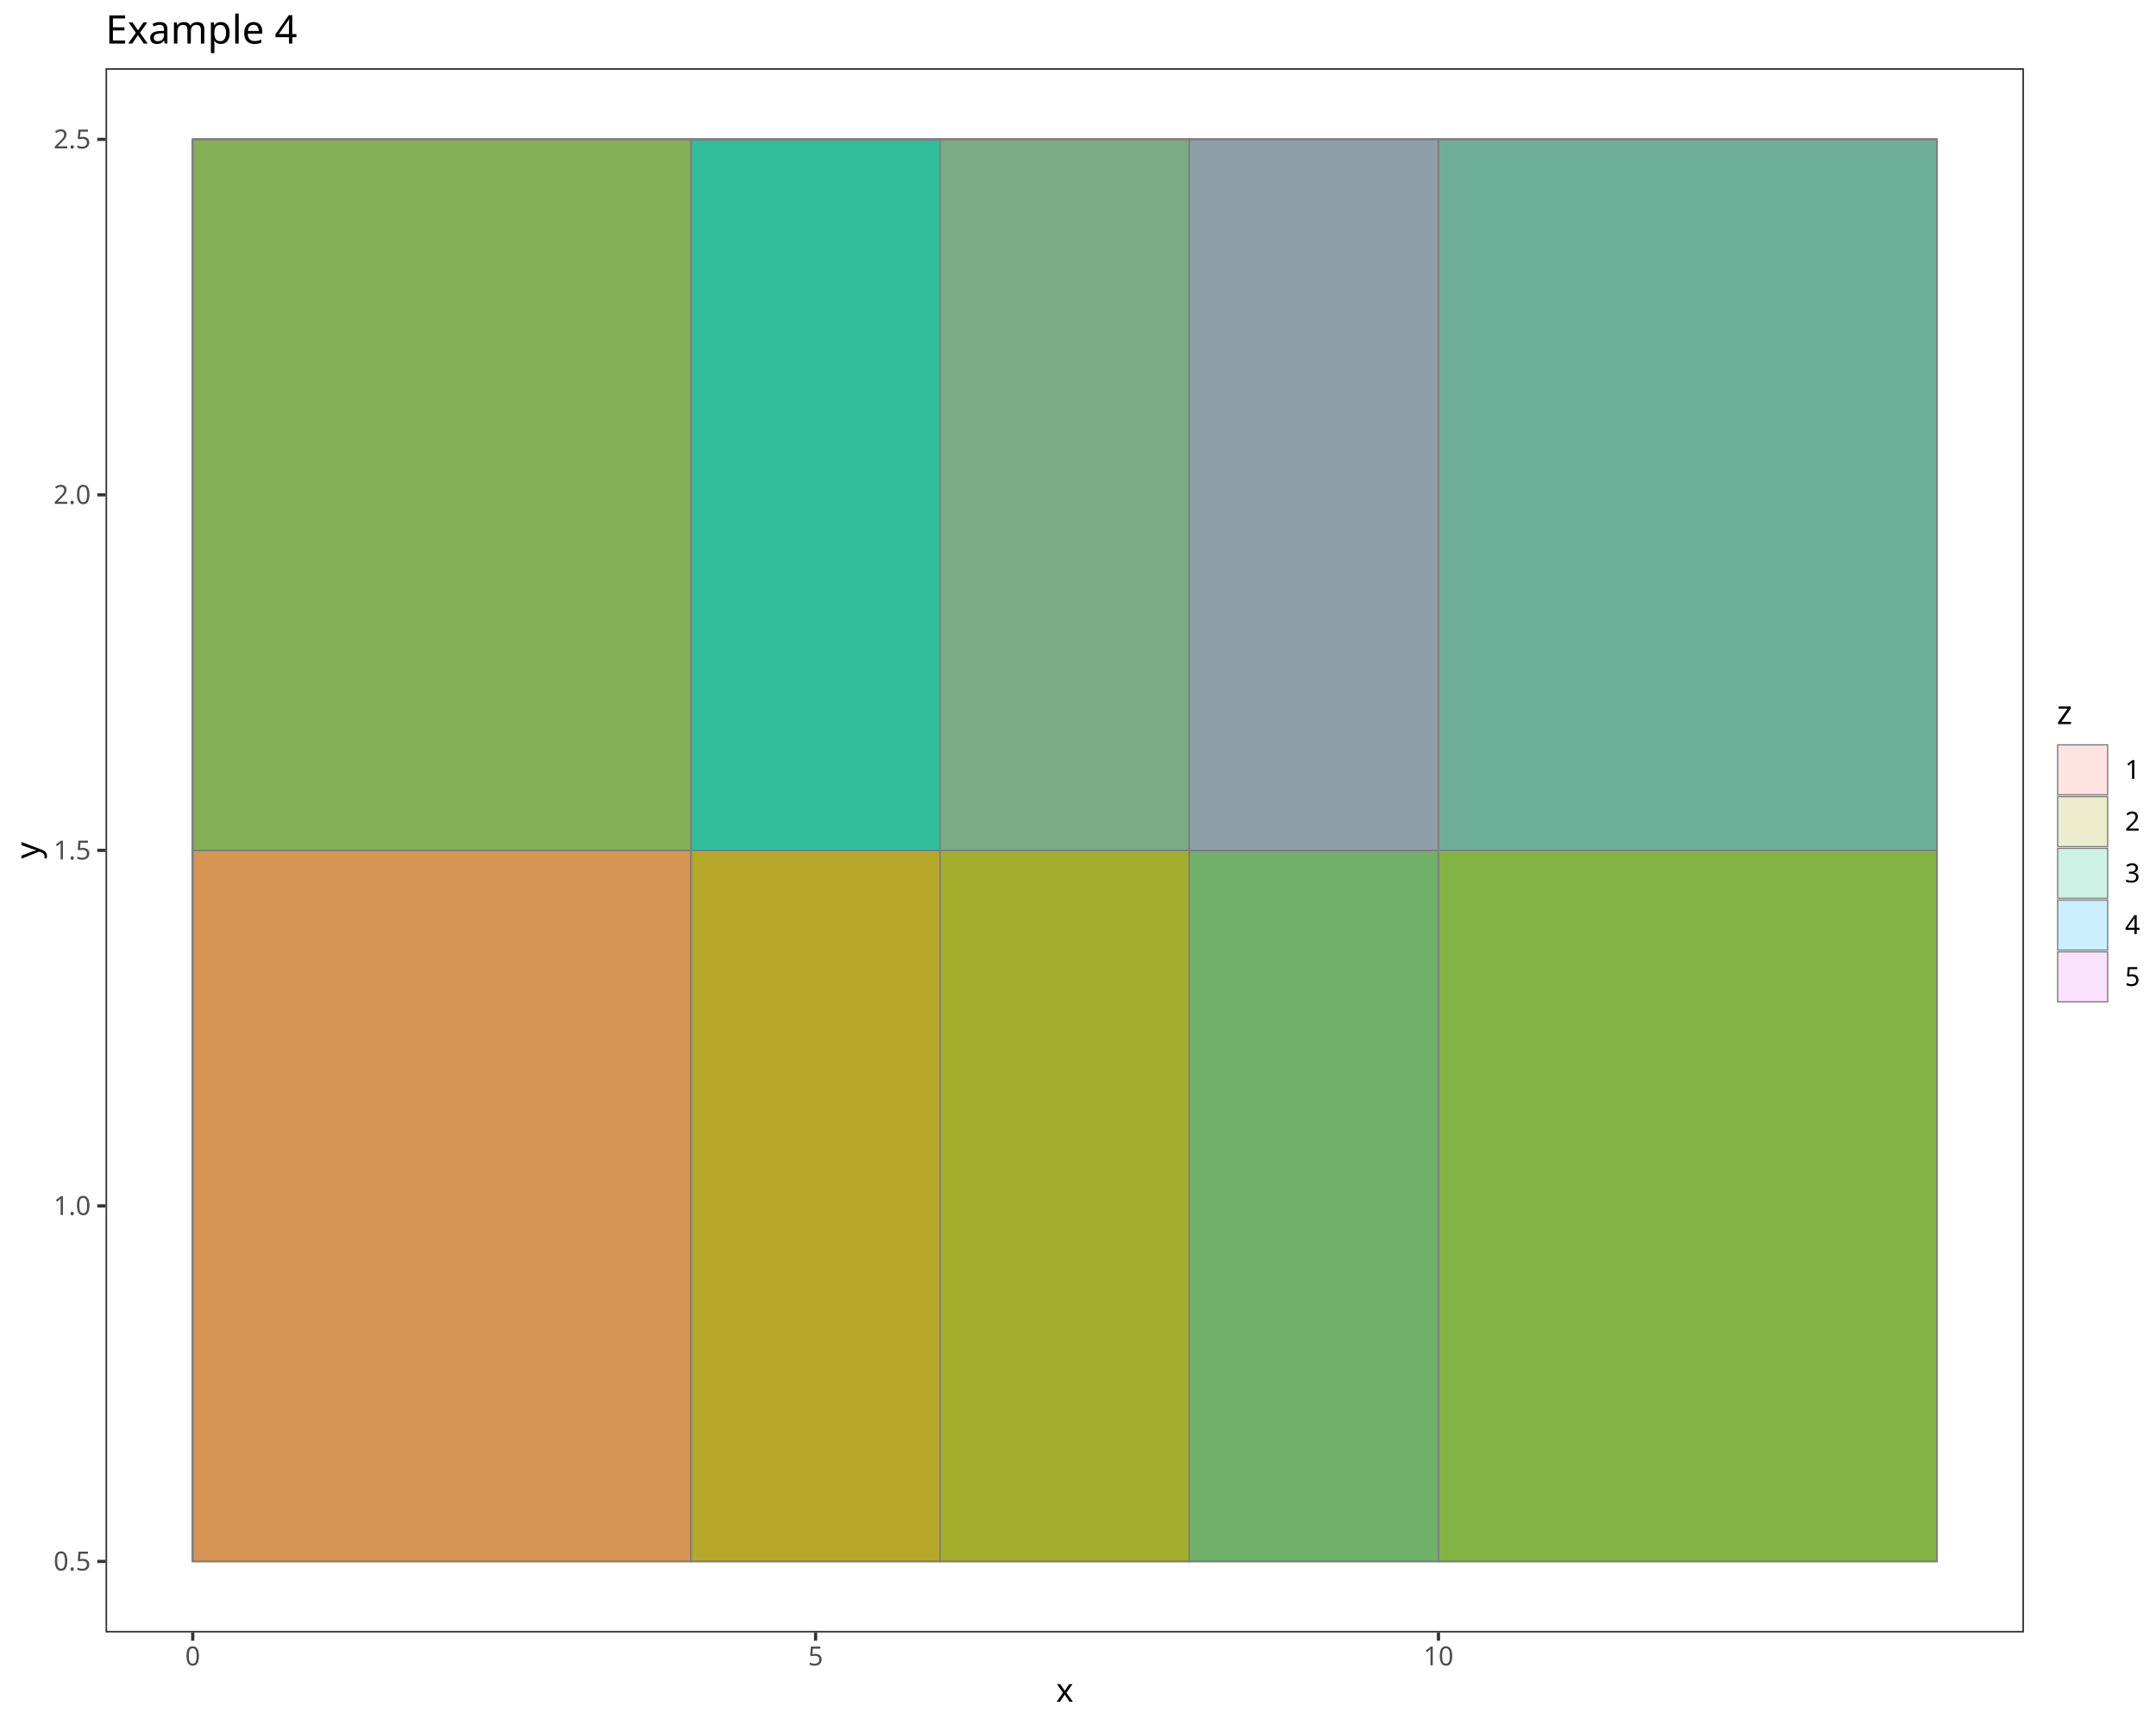
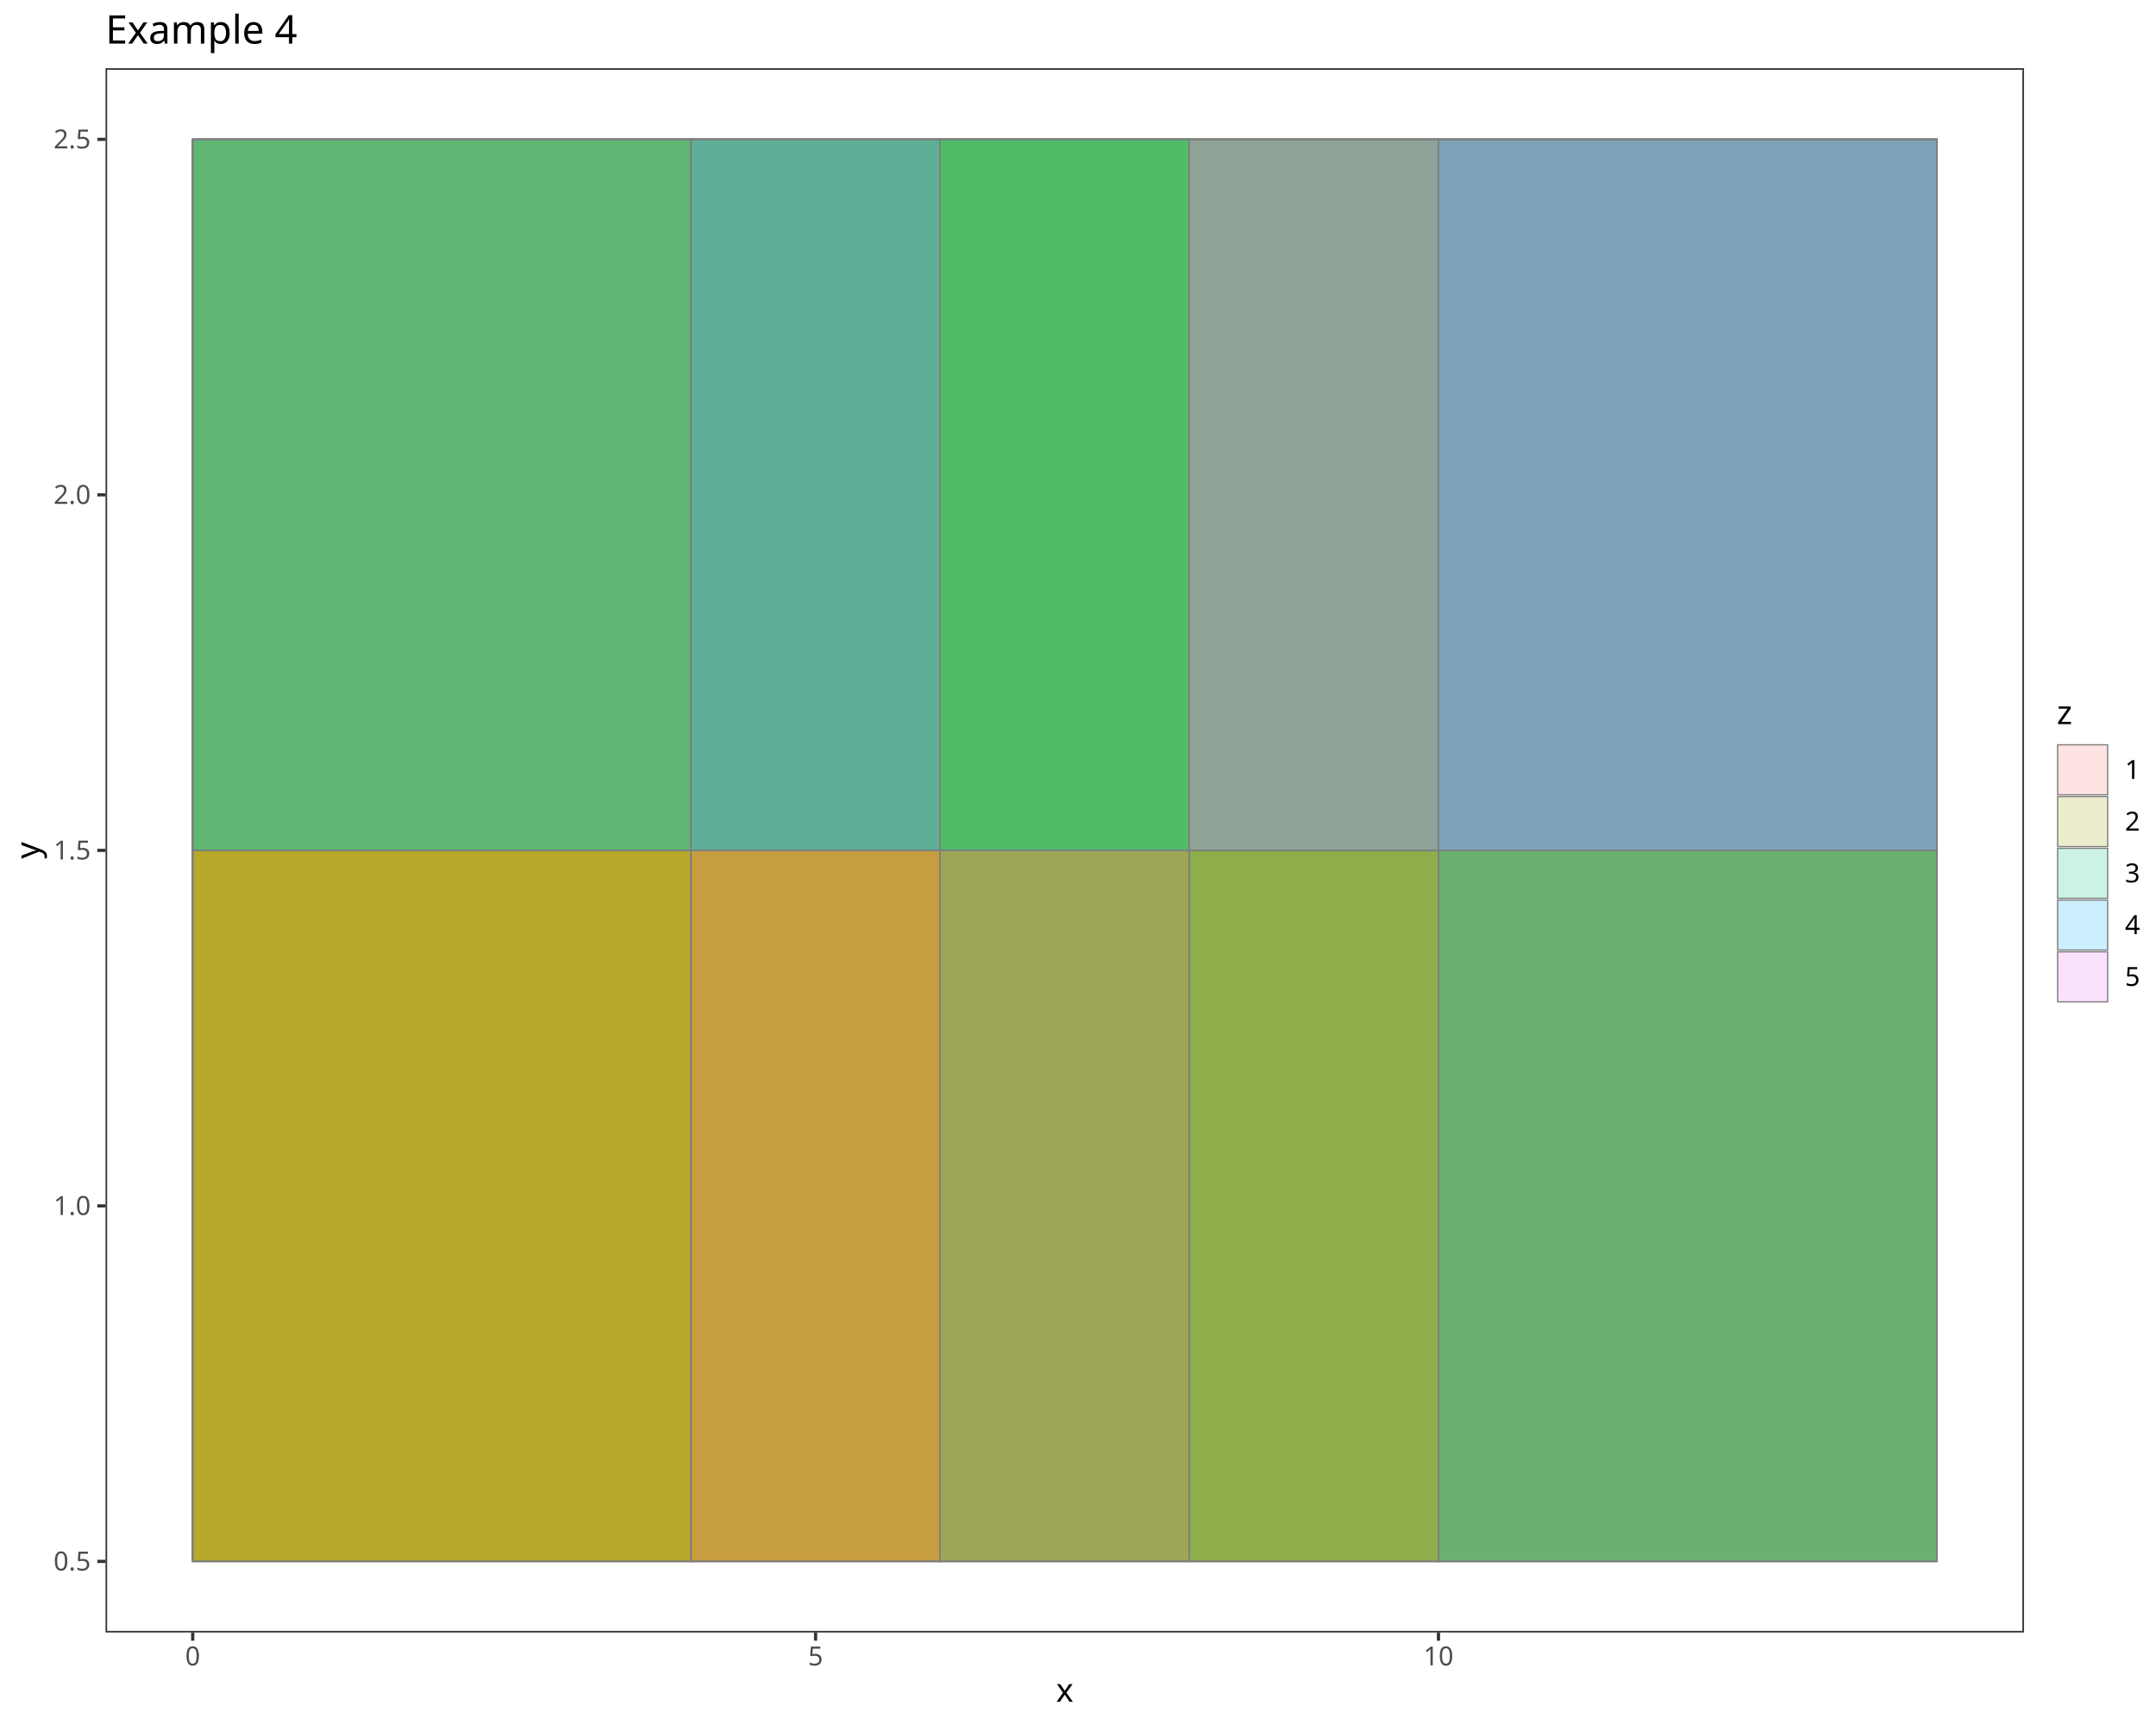
<svg xmlns="http://www.w3.org/2000/svg" class="svglite" data-engine-version="2.0" width="720.00pt" height="576.00pt" viewBox="0 0 720.00 576.00">
  <defs>
    <style type="text/css">
    .svglite line, .svglite polyline, .svglite polygon, .svglite path, .svglite rect, .svglite circle {
      fill: none;
      stroke: #000000;
      stroke-linecap: round;
      stroke-linejoin: round;
      stroke-miterlimit: 10.00;
    }
  </style>
  </defs>
  <rect width="100%" height="100%" style="stroke: none; fill: #FFFFFF;" />
  <defs>
    <clipPath id="cpMC4wMHw3MjAuMDB8MC4wMHw1NzYuMDA=">
      <rect x="0.00" y="0.00" width="720.00" height="576.00" />
    </clipPath>
  </defs>
  <g clip-path="url(#cpMC4wMHw3MjAuMDB8MC4wMHw1NzYuMDA=)">
    <rect x="0.00" y="0.00" width="720.00" height="576.00" style="stroke-width: 1.07; stroke: #FFFFFF; fill: #FFFFFF;" />
  </g>
  <defs>
    <clipPath id="cpMzUuMjR8Njc1LjkxfDIyLjc4fDU0NS4xMQ==">
      <rect x="35.24" y="22.78" width="640.67" height="522.33" />
    </clipPath>
  </defs>
  <g clip-path="url(#cpMzUuMjR8Njc1LjkxfDIyLjc4fDU0NS4xMQ==)">
    <rect x="35.24" y="22.78" width="640.67" height="522.33" style="stroke-width: 1.07; stroke: none; fill: #FFFFFF;" />
+     <rect x="64.36" y="283.95" width="166.41" height="237.42" style="stroke-width: 0.43; stroke: #7F7F7F; stroke-linecap: butt; stroke-linejoin: miter; fill: #F8766D; fill-opacity: 0.20;" />
+     <rect x="64.36" y="283.95" width="166.41" height="237.42" style="stroke-width: 0.43; stroke: #7F7F7F; stroke-linecap: butt; stroke-linejoin: miter; fill: #A3A500; fill-opacity: 0.20;" />
+     <rect x="64.36" y="283.95" width="166.41" height="237.42" style="stroke-width: 0.43; stroke: #7F7F7F; stroke-linecap: butt; stroke-linejoin: miter; fill: #A3A500; fill-opacity: 0.20;" />
+     <rect x="64.36" y="283.95" width="166.41" height="237.42" style="stroke-width: 0.43; stroke: #7F7F7F; stroke-linecap: butt; stroke-linejoin: miter; fill: #A3A500; fill-opacity: 0.20;" />
+     <rect x="64.36" y="283.95" width="166.41" height="237.42" style="stroke-width: 0.43; stroke: #7F7F7F; stroke-linecap: butt; stroke-linejoin: miter; fill: #A3A500; fill-opacity: 0.20;" />
+     <rect x="64.36" y="283.95" width="166.41" height="237.42" style="stroke-width: 0.43; stroke: #7F7F7F; stroke-linecap: butt; stroke-linejoin: miter; fill: #A3A500; fill-opacity: 0.20;" />
    <rect x="64.36" y="283.95" width="166.41" height="237.42" style="stroke-width: 0.43; stroke: #7F7F7F; stroke-linecap: butt; stroke-linejoin: miter; fill: #A3A500; fill-opacity: 0.20;" />
    <rect x="64.36" y="283.95" width="166.41" height="237.42" style="stroke-width: 0.43; stroke: #7F7F7F; stroke-linecap: butt; stroke-linejoin: miter; fill: #F8766D; fill-opacity: 0.20;" />
    <rect x="64.36" y="283.95" width="166.41" height="237.42" style="stroke-width: 0.43; stroke: #7F7F7F; stroke-linecap: butt; stroke-linejoin: miter; fill: #A3A500; fill-opacity: 0.20;" />
-     <rect x="64.36" y="283.95" width="166.41" height="237.42" style="stroke-width: 0.43; stroke: #7F7F7F; stroke-linecap: butt; stroke-linejoin: miter; fill: #F8766D; fill-opacity: 0.20;" />
-     <rect x="64.36" y="283.95" width="166.41" height="237.42" style="stroke-width: 0.43; stroke: #7F7F7F; stroke-linecap: butt; stroke-linejoin: miter; fill: #F8766D; fill-opacity: 0.20;" />
-     <rect x="64.36" y="283.95" width="166.41" height="237.42" style="stroke-width: 0.43; stroke: #7F7F7F; stroke-linecap: butt; stroke-linejoin: miter; fill: #F8766D; fill-opacity: 0.20;" />
    <rect x="64.36" y="283.95" width="166.41" height="237.42" style="stroke-width: 0.43; stroke: #7F7F7F; stroke-linecap: butt; stroke-linejoin: miter; fill: #A3A500; fill-opacity: 0.20;" />
-     <rect x="64.36" y="283.95" width="166.41" height="237.42" style="stroke-width: 0.43; stroke: #7F7F7F; stroke-linecap: butt; stroke-linejoin: miter; fill: #F8766D; fill-opacity: 0.20;" />
-     <rect x="64.36" y="283.95" width="166.41" height="237.42" style="stroke-width: 0.43; stroke: #7F7F7F; stroke-linecap: butt; stroke-linejoin: miter; fill: #F8766D; fill-opacity: 0.20;" />
-     <rect x="64.36" y="283.95" width="166.41" height="237.42" style="stroke-width: 0.43; stroke: #7F7F7F; stroke-linecap: butt; stroke-linejoin: miter; fill: #A3A500; fill-opacity: 0.20;" />
+     <rect x="230.77" y="283.95" width="83.20" height="237.42" style="stroke-width: 0.43; stroke: #7F7F7F; stroke-linecap: butt; stroke-linejoin: miter; fill: #F8766D; fill-opacity: 0.20;" />
    <rect x="230.77" y="283.95" width="83.20" height="237.42" style="stroke-width: 0.43; stroke: #7F7F7F; stroke-linecap: butt; stroke-linejoin: miter; fill: #A3A500; fill-opacity: 0.20;" />
    <rect x="230.77" y="283.95" width="83.20" height="237.42" style="stroke-width: 0.43; stroke: #7F7F7F; stroke-linecap: butt; stroke-linejoin: miter; fill: #F8766D; fill-opacity: 0.20;" />
    <rect x="230.77" y="283.95" width="83.20" height="237.42" style="stroke-width: 0.43; stroke: #7F7F7F; stroke-linecap: butt; stroke-linejoin: miter; fill: #F8766D; fill-opacity: 0.20;" />
    <rect x="230.77" y="283.95" width="83.20" height="237.42" style="stroke-width: 0.43; stroke: #7F7F7F; stroke-linecap: butt; stroke-linejoin: miter; fill: #F8766D; fill-opacity: 0.20;" />
    <rect x="230.77" y="283.95" width="83.20" height="237.42" style="stroke-width: 0.43; stroke: #7F7F7F; stroke-linecap: butt; stroke-linejoin: miter; fill: #A3A500; fill-opacity: 0.20;" />
    <rect x="230.77" y="283.95" width="83.20" height="237.42" style="stroke-width: 0.43; stroke: #7F7F7F; stroke-linecap: butt; stroke-linejoin: miter; fill: #A3A500; fill-opacity: 0.20;" />
    <rect x="230.77" y="283.95" width="83.20" height="237.42" style="stroke-width: 0.43; stroke: #7F7F7F; stroke-linecap: butt; stroke-linejoin: miter; fill: #A3A500; fill-opacity: 0.20;" />
+     <rect x="230.77" y="283.95" width="83.20" height="237.42" style="stroke-width: 0.43; stroke: #7F7F7F; stroke-linecap: butt; stroke-linejoin: miter; fill: #F8766D; fill-opacity: 0.20;" />
    <rect x="230.77" y="283.95" width="83.20" height="237.42" style="stroke-width: 0.43; stroke: #7F7F7F; stroke-linecap: butt; stroke-linejoin: miter; fill: #A3A500; fill-opacity: 0.20;" />
-     <rect x="230.77" y="283.95" width="83.20" height="237.42" style="stroke-width: 0.43; stroke: #7F7F7F; stroke-linecap: butt; stroke-linejoin: miter; fill: #A3A500; fill-opacity: 0.20;" />
-     <rect x="230.77" y="283.95" width="83.20" height="237.42" style="stroke-width: 0.43; stroke: #7F7F7F; stroke-linecap: butt; stroke-linejoin: miter; fill: #A3A500; fill-opacity: 0.20;" />
+     <rect x="313.97" y="283.95" width="83.20" height="237.42" style="stroke-width: 0.43; stroke: #7F7F7F; stroke-linecap: butt; stroke-linejoin: miter; fill: #F8766D; fill-opacity: 0.20;" />
+     <rect x="313.97" y="283.95" width="83.20" height="237.42" style="stroke-width: 0.43; stroke: #7F7F7F; stroke-linecap: butt; stroke-linejoin: miter; fill: #F8766D; fill-opacity: 0.20;" />
+     <rect x="313.97" y="283.95" width="83.20" height="237.42" style="stroke-width: 0.43; stroke: #7F7F7F; stroke-linecap: butt; stroke-linejoin: miter; fill: #F8766D; fill-opacity: 0.20;" />
    <rect x="313.97" y="283.95" width="83.20" height="237.42" style="stroke-width: 0.43; stroke: #7F7F7F; stroke-linecap: butt; stroke-linejoin: miter; fill: #A3A500; fill-opacity: 0.20;" />
+     <rect x="313.97" y="283.95" width="83.20" height="237.42" style="stroke-width: 0.43; stroke: #7F7F7F; stroke-linecap: butt; stroke-linejoin: miter; fill: #00BF7D; fill-opacity: 0.20;" />
+     <rect x="313.97" y="283.95" width="83.20" height="237.42" style="stroke-width: 0.43; stroke: #7F7F7F; stroke-linecap: butt; stroke-linejoin: miter; fill: #F8766D; fill-opacity: 0.20;" />
+     <rect x="313.97" y="283.95" width="83.20" height="237.42" style="stroke-width: 0.43; stroke: #7F7F7F; stroke-linecap: butt; stroke-linejoin: miter; fill: #F8766D; fill-opacity: 0.20;" />
    <rect x="313.97" y="283.95" width="83.20" height="237.42" style="stroke-width: 0.43; stroke: #7F7F7F; stroke-linecap: butt; stroke-linejoin: miter; fill: #A3A500; fill-opacity: 0.20;" />
-     <rect x="313.97" y="283.95" width="83.20" height="237.42" style="stroke-width: 0.43; stroke: #7F7F7F; stroke-linecap: butt; stroke-linejoin: miter; fill: #A3A500; fill-opacity: 0.20;" />
-     <rect x="313.97" y="283.95" width="83.20" height="237.42" style="stroke-width: 0.43; stroke: #7F7F7F; stroke-linecap: butt; stroke-linejoin: miter; fill: #A3A500; fill-opacity: 0.20;" />
-     <rect x="313.97" y="283.95" width="83.20" height="237.42" style="stroke-width: 0.43; stroke: #7F7F7F; stroke-linecap: butt; stroke-linejoin: miter; fill: #F8766D; fill-opacity: 0.20;" />
    <rect x="313.97" y="283.95" width="83.20" height="237.42" style="stroke-width: 0.43; stroke: #7F7F7F; stroke-linecap: butt; stroke-linejoin: miter; fill: #00BF7D; fill-opacity: 0.20;" />
    <rect x="313.97" y="283.95" width="83.20" height="237.42" style="stroke-width: 0.43; stroke: #7F7F7F; stroke-linecap: butt; stroke-linejoin: miter; fill: #A3A500; fill-opacity: 0.20;" />
-     <rect x="313.97" y="283.95" width="83.20" height="237.42" style="stroke-width: 0.43; stroke: #7F7F7F; stroke-linecap: butt; stroke-linejoin: miter; fill: #A3A500; fill-opacity: 0.20;" />
-     <rect x="313.97" y="283.95" width="83.20" height="237.42" style="stroke-width: 0.43; stroke: #7F7F7F; stroke-linecap: butt; stroke-linejoin: miter; fill: #A3A500; fill-opacity: 0.20;" />
-     <rect x="313.97" y="283.95" width="83.20" height="237.42" style="stroke-width: 0.43; stroke: #7F7F7F; stroke-linecap: butt; stroke-linejoin: miter; fill: #A3A500; fill-opacity: 0.20;" />
+     <rect x="397.17" y="283.95" width="83.20" height="237.42" style="stroke-width: 0.43; stroke: #7F7F7F; stroke-linecap: butt; stroke-linejoin: miter; fill: #A3A500; fill-opacity: 0.20;" />
    <rect x="397.17" y="283.95" width="83.20" height="237.42" style="stroke-width: 0.43; stroke: #7F7F7F; stroke-linecap: butt; stroke-linejoin: miter; fill: #F8766D; fill-opacity: 0.20;" />
-     <rect x="397.17" y="283.95" width="83.20" height="237.42" style="stroke-width: 0.43; stroke: #7F7F7F; stroke-linecap: butt; stroke-linejoin: miter; fill: #00BF7D; fill-opacity: 0.20;" />
-     <rect x="397.17" y="283.95" width="83.20" height="237.42" style="stroke-width: 0.43; stroke: #7F7F7F; stroke-linecap: butt; stroke-linejoin: miter; fill: #A3A500; fill-opacity: 0.20;" />
-     <rect x="397.17" y="283.95" width="83.20" height="237.42" style="stroke-width: 0.43; stroke: #7F7F7F; stroke-linecap: butt; stroke-linejoin: miter; fill: #A3A500; fill-opacity: 0.20;" />
    <rect x="397.17" y="283.95" width="83.20" height="237.42" style="stroke-width: 0.43; stroke: #7F7F7F; stroke-linecap: butt; stroke-linejoin: miter; fill: #A3A500; fill-opacity: 0.20;" />
    <rect x="397.17" y="283.95" width="83.20" height="237.42" style="stroke-width: 0.43; stroke: #7F7F7F; stroke-linecap: butt; stroke-linejoin: miter; fill: #A3A500; fill-opacity: 0.20;" />
    <rect x="397.17" y="283.95" width="83.20" height="237.42" style="stroke-width: 0.43; stroke: #7F7F7F; stroke-linecap: butt; stroke-linejoin: miter; fill: #00BF7D; fill-opacity: 0.20;" />
    <rect x="397.17" y="283.95" width="83.20" height="237.42" style="stroke-width: 0.43; stroke: #7F7F7F; stroke-linecap: butt; stroke-linejoin: miter; fill: #00BF7D; fill-opacity: 0.20;" />
+     <rect x="397.17" y="283.95" width="83.20" height="237.42" style="stroke-width: 0.43; stroke: #7F7F7F; stroke-linecap: butt; stroke-linejoin: miter; fill: #00BF7D; fill-opacity: 0.20;" />
    <rect x="397.17" y="283.95" width="83.20" height="237.42" style="stroke-width: 0.43; stroke: #7F7F7F; stroke-linecap: butt; stroke-linejoin: miter; fill: #F8766D; fill-opacity: 0.20;" />
-     <rect x="397.17" y="283.95" width="83.20" height="237.42" style="stroke-width: 0.43; stroke: #7F7F7F; stroke-linecap: butt; stroke-linejoin: miter; fill: #00BF7D; fill-opacity: 0.20;" />
+     <rect x="397.17" y="283.95" width="83.20" height="237.42" style="stroke-width: 0.43; stroke: #7F7F7F; stroke-linecap: butt; stroke-linejoin: miter; fill: #A3A500; fill-opacity: 0.20;" />
+     <rect x="397.17" y="283.95" width="83.20" height="237.42" style="stroke-width: 0.43; stroke: #7F7F7F; stroke-linecap: butt; stroke-linejoin: miter; fill: #A3A500; fill-opacity: 0.20;" />
    <rect x="480.38" y="283.95" width="166.41" height="237.42" style="stroke-width: 0.43; stroke: #7F7F7F; stroke-linecap: butt; stroke-linejoin: miter; fill: #00BF7D; fill-opacity: 0.20;" />
+     <rect x="480.38" y="283.95" width="166.41" height="237.42" style="stroke-width: 0.43; stroke: #7F7F7F; stroke-linecap: butt; stroke-linejoin: miter; fill: #A3A500; fill-opacity: 0.20;" />
+     <rect x="480.38" y="283.95" width="166.41" height="237.42" style="stroke-width: 0.43; stroke: #7F7F7F; stroke-linecap: butt; stroke-linejoin: miter; fill: #F8766D; fill-opacity: 0.20;" />
+     <rect x="480.38" y="283.95" width="166.41" height="237.42" style="stroke-width: 0.43; stroke: #7F7F7F; stroke-linecap: butt; stroke-linejoin: miter; fill: #00BF7D; fill-opacity: 0.20;" />
+     <rect x="480.38" y="283.95" width="166.41" height="237.42" style="stroke-width: 0.43; stroke: #7F7F7F; stroke-linecap: butt; stroke-linejoin: miter; fill: #A3A500; fill-opacity: 0.20;" />
+     <rect x="480.38" y="283.95" width="166.41" height="237.42" style="stroke-width: 0.43; stroke: #7F7F7F; stroke-linecap: butt; stroke-linejoin: miter; fill: #A3A500; fill-opacity: 0.20;" />
    <rect x="480.38" y="283.95" width="166.41" height="237.42" style="stroke-width: 0.43; stroke: #7F7F7F; stroke-linecap: butt; stroke-linejoin: miter; fill: #00BF7D; fill-opacity: 0.20;" />
    <rect x="480.38" y="283.95" width="166.41" height="237.42" style="stroke-width: 0.43; stroke: #7F7F7F; stroke-linecap: butt; stroke-linejoin: miter; fill: #00BF7D; fill-opacity: 0.20;" />
    <rect x="480.38" y="283.95" width="166.41" height="237.42" style="stroke-width: 0.43; stroke: #7F7F7F; stroke-linecap: butt; stroke-linejoin: miter; fill: #F8766D; fill-opacity: 0.20;" />
    <rect x="480.38" y="283.95" width="166.41" height="237.42" style="stroke-width: 0.43; stroke: #7F7F7F; stroke-linecap: butt; stroke-linejoin: miter; fill: #00BF7D; fill-opacity: 0.20;" />
-     <rect x="480.38" y="283.95" width="166.41" height="237.42" style="stroke-width: 0.43; stroke: #7F7F7F; stroke-linecap: butt; stroke-linejoin: miter; fill: #A3A500; fill-opacity: 0.20;" />
-     <rect x="480.38" y="283.95" width="166.41" height="237.42" style="stroke-width: 0.43; stroke: #7F7F7F; stroke-linecap: butt; stroke-linejoin: miter; fill: #00BF7D; fill-opacity: 0.20;" />
-     <rect x="480.38" y="283.95" width="166.41" height="237.42" style="stroke-width: 0.43; stroke: #7F7F7F; stroke-linecap: butt; stroke-linejoin: miter; fill: #A3A500; fill-opacity: 0.20;" />
-     <rect x="480.38" y="283.95" width="166.41" height="237.42" style="stroke-width: 0.43; stroke: #7F7F7F; stroke-linecap: butt; stroke-linejoin: miter; fill: #A3A500; fill-opacity: 0.20;" />
-     <rect x="480.38" y="283.95" width="166.41" height="237.42" style="stroke-width: 0.43; stroke: #7F7F7F; stroke-linecap: butt; stroke-linejoin: miter; fill: #A3A500; fill-opacity: 0.20;" />
-     <rect x="64.36" y="46.53" width="166.41" height="237.42" style="stroke-width: 0.43; stroke: #7F7F7F; stroke-linecap: butt; stroke-linejoin: miter; fill: #00BF7D; fill-opacity: 0.20;" />
    <rect x="64.36" y="46.53" width="166.41" height="237.42" style="stroke-width: 0.43; stroke: #7F7F7F; stroke-linecap: butt; stroke-linejoin: miter; fill: #A3A500; fill-opacity: 0.20;" />
+     <rect x="64.36" y="46.53" width="166.41" height="237.42" style="stroke-width: 0.43; stroke: #7F7F7F; stroke-linecap: butt; stroke-linejoin: miter; fill: #A3A500; fill-opacity: 0.20;" />
+     <rect x="64.36" y="46.53" width="166.41" height="237.42" style="stroke-width: 0.43; stroke: #7F7F7F; stroke-linecap: butt; stroke-linejoin: miter; fill: #00B0F6; fill-opacity: 0.20;" />
    <rect x="64.36" y="46.53" width="166.41" height="237.42" style="stroke-width: 0.43; stroke: #7F7F7F; stroke-linecap: butt; stroke-linejoin: miter; fill: #00BF7D; fill-opacity: 0.20;" />
    <rect x="64.36" y="46.53" width="166.41" height="237.42" style="stroke-width: 0.43; stroke: #7F7F7F; stroke-linecap: butt; stroke-linejoin: miter; fill: #00BF7D; fill-opacity: 0.20;" />
    <rect x="64.36" y="46.53" width="166.41" height="237.42" style="stroke-width: 0.43; stroke: #7F7F7F; stroke-linecap: butt; stroke-linejoin: miter; fill: #A3A500; fill-opacity: 0.20;" />
    <rect x="64.36" y="46.53" width="166.41" height="237.42" style="stroke-width: 0.43; stroke: #7F7F7F; stroke-linecap: butt; stroke-linejoin: miter; fill: #00BF7D; fill-opacity: 0.20;" />
    <rect x="64.36" y="46.53" width="166.41" height="237.42" style="stroke-width: 0.43; stroke: #7F7F7F; stroke-linecap: butt; stroke-linejoin: miter; fill: #A3A500; fill-opacity: 0.20;" />
-     <rect x="64.36" y="46.53" width="166.41" height="237.42" style="stroke-width: 0.43; stroke: #7F7F7F; stroke-linecap: butt; stroke-linejoin: miter; fill: #00BF7D; fill-opacity: 0.20;" />
-     <rect x="64.36" y="46.53" width="166.41" height="237.42" style="stroke-width: 0.43; stroke: #7F7F7F; stroke-linecap: butt; stroke-linejoin: miter; fill: #F8766D; fill-opacity: 0.20;" />
    <rect x="64.36" y="46.53" width="166.41" height="237.42" style="stroke-width: 0.43; stroke: #7F7F7F; stroke-linecap: butt; stroke-linejoin: miter; fill: #A3A500; fill-opacity: 0.20;" />
+     <rect x="64.36" y="46.53" width="166.41" height="237.42" style="stroke-width: 0.43; stroke: #7F7F7F; stroke-linecap: butt; stroke-linejoin: miter; fill: #00B0F6; fill-opacity: 0.20;" />
    <rect x="230.77" y="46.53" width="83.20" height="237.42" style="stroke-width: 0.43; stroke: #7F7F7F; stroke-linecap: butt; stroke-linejoin: miter; fill: #00B0F6; fill-opacity: 0.20;" />
+     <rect x="230.77" y="46.53" width="83.20" height="237.42" style="stroke-width: 0.43; stroke: #7F7F7F; stroke-linecap: butt; stroke-linejoin: miter; fill: #A3A500; fill-opacity: 0.20;" />
+     <rect x="230.77" y="46.53" width="83.20" height="237.42" style="stroke-width: 0.43; stroke: #7F7F7F; stroke-linecap: butt; stroke-linejoin: miter; fill: #A3A500; fill-opacity: 0.20;" />
    <rect x="230.77" y="46.53" width="83.20" height="237.42" style="stroke-width: 0.43; stroke: #7F7F7F; stroke-linecap: butt; stroke-linejoin: miter; fill: #00BF7D; fill-opacity: 0.20;" />
-     <rect x="230.77" y="46.53" width="83.20" height="237.42" style="stroke-width: 0.43; stroke: #7F7F7F; stroke-linecap: butt; stroke-linejoin: miter; fill: #A3A500; fill-opacity: 0.20;" />
+     <rect x="230.77" y="46.53" width="83.20" height="237.42" style="stroke-width: 0.43; stroke: #7F7F7F; stroke-linecap: butt; stroke-linejoin: miter; fill: #F8766D; fill-opacity: 0.20;" />
    <rect x="230.77" y="46.53" width="83.20" height="237.42" style="stroke-width: 0.43; stroke: #7F7F7F; stroke-linecap: butt; stroke-linejoin: miter; fill: #00B0F6; fill-opacity: 0.20;" />
    <rect x="230.77" y="46.53" width="83.20" height="237.42" style="stroke-width: 0.43; stroke: #7F7F7F; stroke-linecap: butt; stroke-linejoin: miter; fill: #00B0F6; fill-opacity: 0.20;" />
    <rect x="230.77" y="46.53" width="83.20" height="237.42" style="stroke-width: 0.43; stroke: #7F7F7F; stroke-linecap: butt; stroke-linejoin: miter; fill: #00BF7D; fill-opacity: 0.20;" />
-     <rect x="230.77" y="46.53" width="83.20" height="237.42" style="stroke-width: 0.43; stroke: #7F7F7F; stroke-linecap: butt; stroke-linejoin: miter; fill: #A3A500; fill-opacity: 0.20;" />
-     <rect x="230.77" y="46.53" width="83.20" height="237.42" style="stroke-width: 0.43; stroke: #7F7F7F; stroke-linecap: butt; stroke-linejoin: miter; fill: #00B0F6; fill-opacity: 0.20;" />
+     <rect x="230.77" y="46.53" width="83.20" height="237.42" style="stroke-width: 0.43; stroke: #7F7F7F; stroke-linecap: butt; stroke-linejoin: miter; fill: #F8766D; fill-opacity: 0.20;" />
    <rect x="230.77" y="46.53" width="83.20" height="237.42" style="stroke-width: 0.43; stroke: #7F7F7F; stroke-linecap: butt; stroke-linejoin: miter; fill: #00BF7D; fill-opacity: 0.20;" />
-     <rect x="230.77" y="46.53" width="83.20" height="237.42" style="stroke-width: 0.43; stroke: #7F7F7F; stroke-linecap: butt; stroke-linejoin: miter; fill: #00BF7D; fill-opacity: 0.20;" />
+     <rect x="313.97" y="46.53" width="83.20" height="237.42" style="stroke-width: 0.43; stroke: #7F7F7F; stroke-linecap: butt; stroke-linejoin: miter; fill: #F8766D; fill-opacity: 0.20;" />
+     <rect x="313.97" y="46.53" width="83.20" height="237.42" style="stroke-width: 0.43; stroke: #7F7F7F; stroke-linecap: butt; stroke-linejoin: miter; fill: #A3A500; fill-opacity: 0.20;" />
    <rect x="313.97" y="46.53" width="83.20" height="237.42" style="stroke-width: 0.43; stroke: #7F7F7F; stroke-linecap: butt; stroke-linejoin: miter; fill: #00BF7D; fill-opacity: 0.20;" />
-     <rect x="313.97" y="46.53" width="83.20" height="237.42" style="stroke-width: 0.43; stroke: #7F7F7F; stroke-linecap: butt; stroke-linejoin: miter; fill: #00B0F6; fill-opacity: 0.20;" />
    <rect x="313.97" y="46.53" width="83.20" height="237.42" style="stroke-width: 0.43; stroke: #7F7F7F; stroke-linecap: butt; stroke-linejoin: miter; fill: #00BF7D; fill-opacity: 0.20;" />
-     <rect x="313.97" y="46.53" width="83.20" height="237.42" style="stroke-width: 0.43; stroke: #7F7F7F; stroke-linecap: butt; stroke-linejoin: miter; fill: #00B0F6; fill-opacity: 0.20;" />
    <rect x="313.97" y="46.53" width="83.20" height="237.42" style="stroke-width: 0.43; stroke: #7F7F7F; stroke-linecap: butt; stroke-linejoin: miter; fill: #A3A500; fill-opacity: 0.20;" />
    <rect x="313.97" y="46.53" width="83.20" height="237.42" style="stroke-width: 0.43; stroke: #7F7F7F; stroke-linecap: butt; stroke-linejoin: miter; fill: #A3A500; fill-opacity: 0.20;" />
-     <rect x="313.97" y="46.53" width="83.20" height="237.42" style="stroke-width: 0.43; stroke: #7F7F7F; stroke-linecap: butt; stroke-linejoin: miter; fill: #00B0F6; fill-opacity: 0.20;" />
-     <rect x="313.97" y="46.53" width="83.20" height="237.42" style="stroke-width: 0.43; stroke: #7F7F7F; stroke-linecap: butt; stroke-linejoin: miter; fill: #00B0F6; fill-opacity: 0.20;" />
-     <rect x="313.97" y="46.53" width="83.20" height="237.42" style="stroke-width: 0.43; stroke: #7F7F7F; stroke-linecap: butt; stroke-linejoin: miter; fill: #F8766D; fill-opacity: 0.20;" />
    <rect x="313.97" y="46.53" width="83.20" height="237.42" style="stroke-width: 0.43; stroke: #7F7F7F; stroke-linecap: butt; stroke-linejoin: miter; fill: #A3A500; fill-opacity: 0.20;" />
-     <rect x="397.17" y="46.53" width="83.20" height="237.42" style="stroke-width: 0.43; stroke: #7F7F7F; stroke-linecap: butt; stroke-linejoin: miter; fill: #A3A500; fill-opacity: 0.20;" />
-     <rect x="397.17" y="46.53" width="83.20" height="237.42" style="stroke-width: 0.43; stroke: #7F7F7F; stroke-linecap: butt; stroke-linejoin: miter; fill: #00BF7D; fill-opacity: 0.20;" />
-     <rect x="397.17" y="46.53" width="83.20" height="237.42" style="stroke-width: 0.43; stroke: #7F7F7F; stroke-linecap: butt; stroke-linejoin: miter; fill: #A3A500; fill-opacity: 0.20;" />
+     <rect x="313.97" y="46.53" width="83.20" height="237.42" style="stroke-width: 0.43; stroke: #7F7F7F; stroke-linecap: butt; stroke-linejoin: miter; fill: #00BF7D; fill-opacity: 0.20;" />
+     <rect x="313.97" y="46.53" width="83.20" height="237.42" style="stroke-width: 0.43; stroke: #7F7F7F; stroke-linecap: butt; stroke-linejoin: miter; fill: #00BF7D; fill-opacity: 0.20;" />
+     <rect x="313.97" y="46.53" width="83.20" height="237.42" style="stroke-width: 0.43; stroke: #7F7F7F; stroke-linecap: butt; stroke-linejoin: miter; fill: #00BF7D; fill-opacity: 0.20;" />
    <rect x="397.17" y="46.53" width="83.20" height="237.42" style="stroke-width: 0.43; stroke: #7F7F7F; stroke-linecap: butt; stroke-linejoin: miter; fill: #E76BF3; fill-opacity: 0.20;" />
    <rect x="397.17" y="46.53" width="83.20" height="237.42" style="stroke-width: 0.43; stroke: #7F7F7F; stroke-linecap: butt; stroke-linejoin: miter; fill: #00BF7D; fill-opacity: 0.20;" />
-     <rect x="397.17" y="46.53" width="83.20" height="237.42" style="stroke-width: 0.43; stroke: #7F7F7F; stroke-linecap: butt; stroke-linejoin: miter; fill: #A3A500; fill-opacity: 0.20;" />
-     <rect x="397.17" y="46.53" width="83.20" height="237.42" style="stroke-width: 0.43; stroke: #7F7F7F; stroke-linecap: butt; stroke-linejoin: miter; fill: #00B0F6; fill-opacity: 0.20;" />
-     <rect x="397.17" y="46.53" width="83.20" height="237.42" style="stroke-width: 0.43; stroke: #7F7F7F; stroke-linecap: butt; stroke-linejoin: miter; fill: #E76BF3; fill-opacity: 0.20;" />
+     <rect x="397.17" y="46.53" width="83.20" height="237.42" style="stroke-width: 0.43; stroke: #7F7F7F; stroke-linecap: butt; stroke-linejoin: miter; fill: #00BF7D; fill-opacity: 0.20;" />
    <rect x="397.17" y="46.53" width="83.20" height="237.42" style="stroke-width: 0.43; stroke: #7F7F7F; stroke-linecap: butt; stroke-linejoin: miter; fill: #00B0F6; fill-opacity: 0.20;" />
    <rect x="397.17" y="46.53" width="83.20" height="237.42" style="stroke-width: 0.43; stroke: #7F7F7F; stroke-linecap: butt; stroke-linejoin: miter; fill: #F8766D; fill-opacity: 0.20;" />
+     <rect x="397.17" y="46.53" width="83.20" height="237.42" style="stroke-width: 0.43; stroke: #7F7F7F; stroke-linecap: butt; stroke-linejoin: miter; fill: #00BF7D; fill-opacity: 0.20;" />
+     <rect x="397.17" y="46.53" width="83.20" height="237.42" style="stroke-width: 0.43; stroke: #7F7F7F; stroke-linecap: butt; stroke-linejoin: miter; fill: #E76BF3; fill-opacity: 0.20;" />
+     <rect x="397.17" y="46.53" width="83.20" height="237.42" style="stroke-width: 0.43; stroke: #7F7F7F; stroke-linecap: butt; stroke-linejoin: miter; fill: #00BF7D; fill-opacity: 0.20;" />
+     <rect x="397.17" y="46.53" width="83.20" height="237.42" style="stroke-width: 0.43; stroke: #7F7F7F; stroke-linecap: butt; stroke-linejoin: miter; fill: #E76BF3; fill-opacity: 0.20;" />
+     <rect x="397.17" y="46.53" width="83.20" height="237.42" style="stroke-width: 0.43; stroke: #7F7F7F; stroke-linecap: butt; stroke-linejoin: miter; fill: #A3A500; fill-opacity: 0.20;" />
+     <rect x="480.38" y="46.53" width="166.41" height="237.42" style="stroke-width: 0.43; stroke: #7F7F7F; stroke-linecap: butt; stroke-linejoin: miter; fill: #00B0F6; fill-opacity: 0.20;" />
+     <rect x="480.38" y="46.53" width="166.41" height="237.42" style="stroke-width: 0.43; stroke: #7F7F7F; stroke-linecap: butt; stroke-linejoin: miter; fill: #A3A500; fill-opacity: 0.20;" />
+     <rect x="480.38" y="46.53" width="166.41" height="237.42" style="stroke-width: 0.43; stroke: #7F7F7F; stroke-linecap: butt; stroke-linejoin: miter; fill: #F8766D; fill-opacity: 0.20;" />
+     <rect x="480.38" y="46.53" width="166.41" height="237.42" style="stroke-width: 0.43; stroke: #7F7F7F; stroke-linecap: butt; stroke-linejoin: miter; fill: #00B0F6; fill-opacity: 0.20;" />
+     <rect x="480.38" y="46.53" width="166.41" height="237.42" style="stroke-width: 0.43; stroke: #7F7F7F; stroke-linecap: butt; stroke-linejoin: miter; fill: #E76BF3; fill-opacity: 0.20;" />
+     <rect x="480.38" y="46.53" width="166.41" height="237.42" style="stroke-width: 0.43; stroke: #7F7F7F; stroke-linecap: butt; stroke-linejoin: miter; fill: #00BF7D; fill-opacity: 0.20;" />
+     <rect x="480.38" y="46.53" width="166.41" height="237.42" style="stroke-width: 0.43; stroke: #7F7F7F; stroke-linecap: butt; stroke-linejoin: miter; fill: #00BF7D; fill-opacity: 0.20;" />
    <rect x="480.38" y="46.53" width="166.41" height="237.42" style="stroke-width: 0.43; stroke: #7F7F7F; stroke-linecap: butt; stroke-linejoin: miter; fill: #E76BF3; fill-opacity: 0.20;" />
    <rect x="480.38" y="46.53" width="166.41" height="237.42" style="stroke-width: 0.43; stroke: #7F7F7F; stroke-linecap: butt; stroke-linejoin: miter; fill: #E76BF3; fill-opacity: 0.20;" />
-     <rect x="480.38" y="46.53" width="166.41" height="237.42" style="stroke-width: 0.43; stroke: #7F7F7F; stroke-linecap: butt; stroke-linejoin: miter; fill: #A3A500; fill-opacity: 0.20;" />
-     <rect x="480.38" y="46.53" width="166.41" height="237.42" style="stroke-width: 0.43; stroke: #7F7F7F; stroke-linecap: butt; stroke-linejoin: miter; fill: #00B0F6; fill-opacity: 0.20;" />
-     <rect x="480.38" y="46.53" width="166.41" height="237.42" style="stroke-width: 0.43; stroke: #7F7F7F; stroke-linecap: butt; stroke-linejoin: miter; fill: #E76BF3; fill-opacity: 0.20;" />
-     <rect x="480.38" y="46.53" width="166.41" height="237.42" style="stroke-width: 0.43; stroke: #7F7F7F; stroke-linecap: butt; stroke-linejoin: miter; fill: #A3A500; fill-opacity: 0.20;" />
-     <rect x="480.38" y="46.53" width="166.41" height="237.42" style="stroke-width: 0.43; stroke: #7F7F7F; stroke-linecap: butt; stroke-linejoin: miter; fill: #00B0F6; fill-opacity: 0.20;" />
    <rect x="480.38" y="46.53" width="166.41" height="237.42" style="stroke-width: 0.43; stroke: #7F7F7F; stroke-linecap: butt; stroke-linejoin: miter; fill: #00BF7D; fill-opacity: 0.20;" />
-     <rect x="480.38" y="46.53" width="166.41" height="237.42" style="stroke-width: 0.43; stroke: #7F7F7F; stroke-linecap: butt; stroke-linejoin: miter; fill: #00B0F6; fill-opacity: 0.20;" />
-     <rect x="480.38" y="46.53" width="166.41" height="237.42" style="stroke-width: 0.43; stroke: #7F7F7F; stroke-linecap: butt; stroke-linejoin: miter; fill: #A3A500; fill-opacity: 0.20;" />
    <rect x="35.24" y="22.78" width="640.67" height="522.33" style="stroke-width: 1.07; stroke: #333333;" />
  </g>
  <g clip-path="url(#cpMC4wMHw3MjAuMDB8MC4wMHw1NzYuMDA=)">
    <text x="30.31" y="524.40" text-anchor="end" style="font-size: 8.80px; fill: #4D4D4D; font-family: sans;" textLength="12.23px" lengthAdjust="spacingAndGlyphs">0.5</text>
    <text x="30.31" y="405.69" text-anchor="end" style="font-size: 8.80px; fill: #4D4D4D; font-family: sans;" textLength="12.23px" lengthAdjust="spacingAndGlyphs">1.0</text>
    <text x="30.31" y="286.98" text-anchor="end" style="font-size: 8.80px; fill: #4D4D4D; font-family: sans;" textLength="12.23px" lengthAdjust="spacingAndGlyphs">1.5</text>
    <text x="30.31" y="168.26" text-anchor="end" style="font-size: 8.80px; fill: #4D4D4D; font-family: sans;" textLength="12.23px" lengthAdjust="spacingAndGlyphs">2.0</text>
    <text x="30.31" y="49.55" text-anchor="end" style="font-size: 8.80px; fill: #4D4D4D; font-family: sans;" textLength="12.23px" lengthAdjust="spacingAndGlyphs">2.5</text>
    <polyline points="32.50,521.37 35.24,521.37 " style="stroke-width: 1.07; stroke: #333333; stroke-linecap: butt;" />
    <polyline points="32.50,402.66 35.24,402.66 " style="stroke-width: 1.07; stroke: #333333; stroke-linecap: butt;" />
    <polyline points="32.50,283.95 35.24,283.95 " style="stroke-width: 1.07; stroke: #333333; stroke-linecap: butt;" />
    <polyline points="32.50,165.24 35.24,165.24 " style="stroke-width: 1.07; stroke: #333333; stroke-linecap: butt;" />
    <polyline points="32.50,46.53 35.24,46.53 " style="stroke-width: 1.07; stroke: #333333; stroke-linecap: butt;" />
    <polyline points="64.36,547.85 64.36,545.11 " style="stroke-width: 1.07; stroke: #333333; stroke-linecap: butt;" />
    <polyline points="272.37,547.85 272.37,545.11 " style="stroke-width: 1.07; stroke: #333333; stroke-linecap: butt;" />
    <polyline points="480.38,547.85 480.38,545.11 " style="stroke-width: 1.07; stroke: #333333; stroke-linecap: butt;" />
    <text x="64.36" y="556.10" text-anchor="middle" style="font-size: 8.80px; fill: #4D4D4D; font-family: sans;" textLength="4.89px" lengthAdjust="spacingAndGlyphs">0</text>
    <text x="272.37" y="556.10" text-anchor="middle" style="font-size: 8.80px; fill: #4D4D4D; font-family: sans;" textLength="4.89px" lengthAdjust="spacingAndGlyphs">5</text>
    <text x="480.38" y="556.10" text-anchor="middle" style="font-size: 8.80px; fill: #4D4D4D; font-family: sans;" textLength="9.79px" lengthAdjust="spacingAndGlyphs">10</text>
    <text x="355.57" y="568.24" text-anchor="middle" style="font-size: 11.00px; font-family: sans;" textLength="5.50px" lengthAdjust="spacingAndGlyphs">x</text>
    <text transform="translate(13.05,283.95) rotate(-90)" text-anchor="middle" style="font-size: 11.00px; font-family: sans;" textLength="5.50px" lengthAdjust="spacingAndGlyphs">y</text>
    <rect x="686.87" y="233.08" width="27.65" height="101.73" style="stroke-width: 1.07; stroke: none; fill: #FFFFFF;" />
    <text x="686.87" y="241.79" style="font-size: 11.00px; font-family: sans;" textLength="5.50px" lengthAdjust="spacingAndGlyphs">z</text>
    <rect x="686.87" y="248.41" width="17.28" height="17.28" style="stroke-width: 1.07; stroke: none; fill: #FFFFFF;" />
    <rect x="687.15" y="248.70" width="16.71" height="16.71" style="stroke-width: 0.43; stroke: #7F7F7F; stroke-linecap: butt; stroke-linejoin: miter; fill: #F8766D; fill-opacity: 0.20;" />
    <rect x="686.87" y="265.69" width="17.28" height="17.28" style="stroke-width: 1.07; stroke: none; fill: #FFFFFF;" />
    <rect x="687.15" y="265.98" width="16.71" height="16.71" style="stroke-width: 0.43; stroke: #7F7F7F; stroke-linecap: butt; stroke-linejoin: miter; fill: #A3A500; fill-opacity: 0.20;" />
    <rect x="686.87" y="282.97" width="17.28" height="17.28" style="stroke-width: 1.07; stroke: none; fill: #FFFFFF;" />
    <rect x="687.15" y="283.26" width="16.71" height="16.71" style="stroke-width: 0.43; stroke: #7F7F7F; stroke-linecap: butt; stroke-linejoin: miter; fill: #00BF7D; fill-opacity: 0.20;" />
    <rect x="686.87" y="300.25" width="17.28" height="17.28" style="stroke-width: 1.07; stroke: none; fill: #FFFFFF;" />
    <rect x="687.15" y="300.54" width="16.71" height="16.71" style="stroke-width: 0.43; stroke: #7F7F7F; stroke-linecap: butt; stroke-linejoin: miter; fill: #00B0F6; fill-opacity: 0.20;" />
    <rect x="686.87" y="317.53" width="17.28" height="17.28" style="stroke-width: 1.07; stroke: none; fill: #FFFFFF;" />
    <rect x="687.15" y="317.82" width="16.71" height="16.71" style="stroke-width: 0.43; stroke: #7F7F7F; stroke-linecap: butt; stroke-linejoin: miter; fill: #E76BF3; fill-opacity: 0.20;" />
    <text x="709.63" y="260.08" style="font-size: 8.80px; font-family: sans;" textLength="4.89px" lengthAdjust="spacingAndGlyphs">1</text>
    <text x="709.63" y="277.36" style="font-size: 8.80px; font-family: sans;" textLength="4.89px" lengthAdjust="spacingAndGlyphs">2</text>
    <text x="709.63" y="294.64" style="font-size: 8.80px; font-family: sans;" textLength="4.89px" lengthAdjust="spacingAndGlyphs">3</text>
    <text x="709.63" y="311.92" style="font-size: 8.80px; font-family: sans;" textLength="4.89px" lengthAdjust="spacingAndGlyphs">4</text>
    <text x="709.63" y="329.20" style="font-size: 8.80px; font-family: sans;" textLength="4.89px" lengthAdjust="spacingAndGlyphs">5</text>
    <text x="35.24" y="14.56" style="font-size: 13.20px; font-family: sans;" textLength="62.38px" lengthAdjust="spacingAndGlyphs">Example 4</text>
  </g>
</svg>
